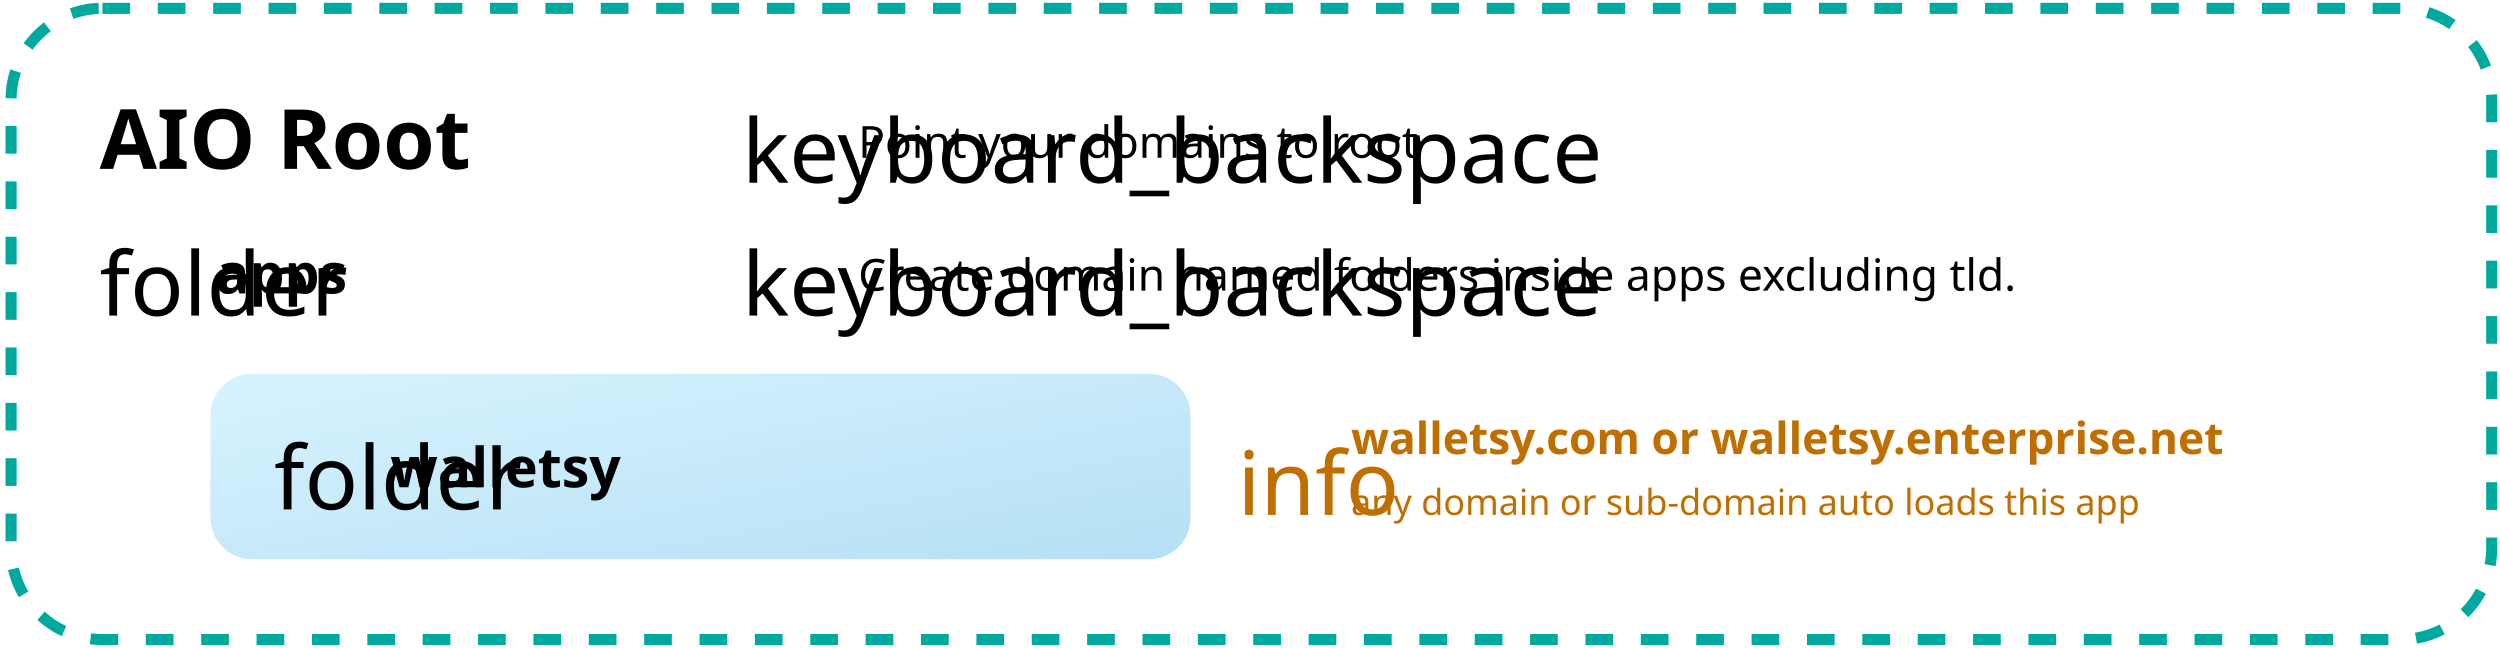
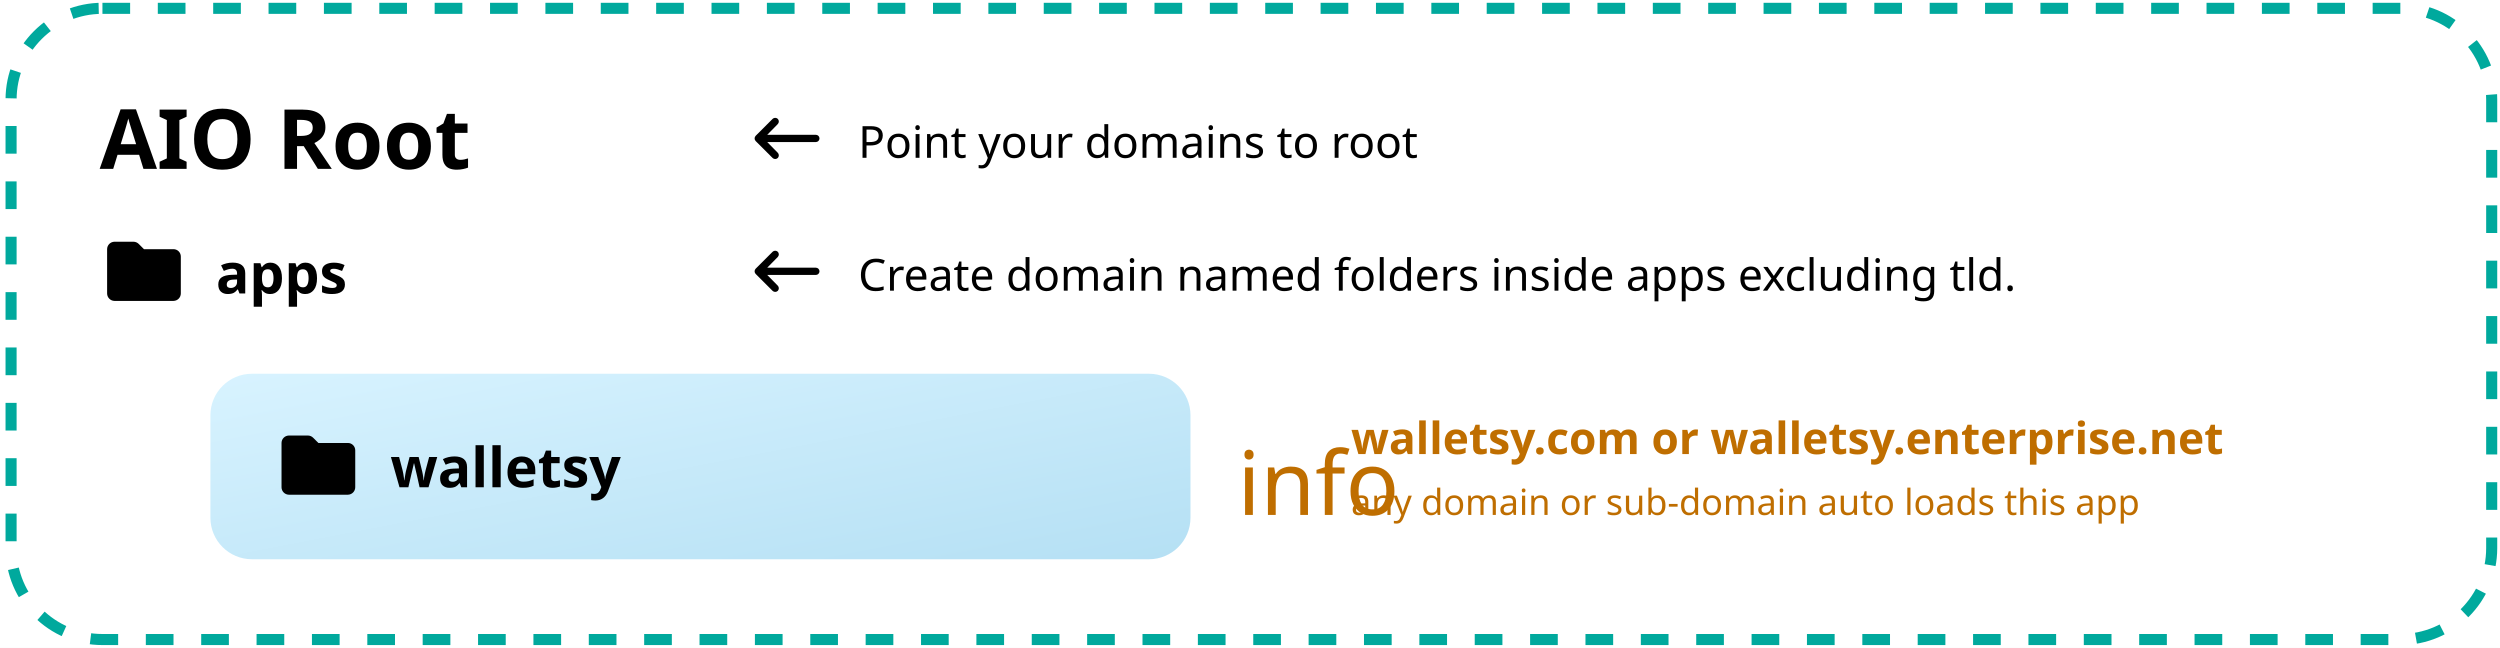
<svg xmlns="http://www.w3.org/2000/svg" width="903" height="234" viewBox="0 0 903 234">
  <defs>
    <linearGradient id="linear-gradient" x2="1" y2="0.984" gradientUnits="objectBoundingBox">
      <stop offset="0" stop-color="#d8f3ff" />
      <stop offset="1" stop-color="#b5e0f4" />
    </linearGradient>
    <clipPath id="clip-app">
      <rect width="903" height="234" />
    </clipPath>
  </defs>
  <g id="app" clip-path="url(#clip-app)">
    <rect width="903" height="234" fill="#fff" />
    <g id="Rectangle_1" data-name="Rectangle 1" transform="translate(2 1)" fill="none" stroke="#00a99d" stroke-width="4" stroke-dasharray="10 10">
      <rect width="900" height="232" rx="35" stroke="none" />
      <rect x="2" y="2" width="896" height="228" rx="33" fill="none" />
    </g>
    <rect id="Rectangle_2" data-name="Rectangle 2" width="354" height="67" rx="15" transform="translate(76 135)" fill="url(#linear-gradient)" />
    <text id="AIO_Root" data-name="AIO Root" transform="translate(36 61)" font-size="30" font-family="Poppins-SemiBold, Poppins" font-weight="600">
      <tspan x="0" y="0">AIO Root</tspan>
    </text>
-     <g id="Component_1_6" data-name="Component 1 – 6" transform="translate(36 82)">
-       <text id="apps" transform="translate(42 24)" font-size="20" font-family="Poppins-SemiBold, Poppins" font-weight="600">
+     <g id="File_Folder" data-name="File Folder" transform="translate(38.688 85)">
+       <text id="apps" transform="translate(39.313 21)" font-size="20" font-family="Poppins-SemiBold, Poppins" font-weight="600">
        <tspan x="0" y="0">apps</tspan>
      </text>
-       <text id="folder" transform="translate(0 32)" font-size="32" font-family="MaterialIconsRound-Regular, Material Icons Round">
-         <tspan x="0" y="0">folder</tspan>
-       </text>
+       <path id="Path_2" data-name="Path 2" d="M14.125-25.875a2.71,2.71,0,0,0-1.875-.812H5.313A2.7,2.7,0,0,0,2.688-24V-8A2.7,2.7,0,0,0,5.313-5.312H26.688A2.7,2.7,0,0,0,29.313-8V-21.312A2.655,2.655,0,0,0,26.688-24H16Z" transform="translate(-2.688 29)" />
    </g>
-     <g id="Component_1_7" data-name="Component 1 – 7" transform="translate(99 152)">
-       <text id="walletsy" transform="translate(42 24)" font-size="20" font-family="Poppins-SemiBold, Poppins" font-weight="600">
+     <g id="File_Folder-2" data-name="File Folder" transform="translate(101.688 155)">
+       <text id="walletsy" transform="translate(39.313 21)" font-size="20" font-family="Poppins-SemiBold, Poppins" font-weight="600">
        <tspan x="0" y="0">walletsy</tspan>
      </text>
-       <text id="folder-2" data-name="folder" transform="translate(0 32)" font-size="32" font-family="MaterialIconsRound-Regular, Material Icons Round">
-         <tspan x="0" y="0">folder</tspan>
-       </text>
+       <path id="Path_2-2" data-name="Path 2" d="M14.125-25.875a2.71,2.71,0,0,0-1.875-.812H5.313A2.7,2.7,0,0,0,2.688-24V-8A2.7,2.7,0,0,0,5.313-5.312H26.688A2.7,2.7,0,0,0,29.313-8V-21.312A2.655,2.655,0,0,0,26.688-24H16Z" transform="translate(-2.688 29)" />
    </g>
-     <g id="Component_2_2" data-name="Component 2 – 2" transform="translate(268 34)">
-       <text id="Point_your_domains_to_root" data-name="Point your domains to root" transform="translate(42 23)" font-size="16" font-family="Poppins-Regular, Poppins">
+     <g id="Component_2_2" data-name="Component 2 – 2" transform="translate(272.563 40)">
+       <text id="Point_your_domains_to_root" data-name="Point your domains to root" transform="translate(37.438 17)" font-size="16" font-family="Poppins-Regular, Poppins">
        <tspan x="0" y="0">Point your domains to root</tspan>
      </text>
-       <text id="keyboard_backspace" transform="translate(0 32)" font-size="32" font-family="MaterialIconsRound-Regular, Material Icons Round">
-         <tspan x="0" y="0">keyboard_backspace</tspan>
-       </text>
+       <path id="Path_1" data-name="Path 1" d="M26.688-17.312H9.125l3.813-3.875a1.359,1.359,0,0,0,0-1.875,1.359,1.359,0,0,0-1.875,0L4.938-16.937a1.359,1.359,0,0,0,0,1.875l6.125,6.125a1.359,1.359,0,0,0,1.875,0,1.359,1.359,0,0,0,0-1.875L9.125-14.687H26.688A1.32,1.32,0,0,0,28-16,1.32,1.32,0,0,0,26.688-17.312Z" transform="translate(-4.563 26)" />
    </g>
-     <g id="Component_2_3" data-name="Component 2 – 3" transform="translate(268 82)">
-       <text id="Create_domain_named_folders_inside_apps_excluding_tld." data-name="Create domain named folders inside apps excluding tld." transform="translate(42 6)" font-size="16" font-family="Poppins-Regular, Poppins">
+     <g id="Component_2_3" data-name="Component 2 – 3" transform="translate(272.563 88)">
+       <text id="Create_domain_named_folders_inside_apps_excluding_tld." data-name="Create domain named folders inside apps excluding tld." transform="translate(37.438)" font-size="16" font-family="Poppins-Regular, Poppins">
        <tspan x="0" y="17">Create domain named folders inside apps excluding tld.</tspan>
      </text>
-       <text id="keyboard_backspace-2" data-name="keyboard_backspace" transform="translate(0 32)" font-size="32" font-family="MaterialIconsRound-Regular, Material Icons Round">
-         <tspan x="0" y="0">keyboard_backspace</tspan>
-       </text>
+       <path id="Path_1-2" data-name="Path 1" d="M26.688-17.312H9.125l3.813-3.875a1.359,1.359,0,0,0,0-1.875,1.359,1.359,0,0,0-1.875,0L4.938-16.937a1.359,1.359,0,0,0,0,1.875l6.125,6.125a1.359,1.359,0,0,0,1.875,0,1.359,1.359,0,0,0,0-1.875L9.125-14.687H26.688A1.32,1.32,0,0,0,28-16,1.32,1.32,0,0,0,26.688-17.312Z" transform="translate(-4.563 26)" />
    </g>
    <text id="walletsy.com_or_walletsy.enterprise.net" data-name="walletsy.com or walletsy.enterprise.net" transform="translate(488 147)" fill="#bf6e00" font-size="16" font-family="Poppins-SemiBold, Poppins" font-weight="600">
      <tspan x="0" y="17">walletsy.com or walletsy.enterprise.net</tspan>
    </text>
    <text id="any_domain_or_sub-domain_auto_loads_this_app" data-name="any domain or sub-domain auto loads this app" transform="translate(488 172)" fill="#bf6e00" font-size="13" font-family="Poppins-Regular, Poppins">
      <tspan x="0" y="14">any domain or sub-domain auto loads this app</tspan>
    </text>
    <text id="info" transform="translate(447 186)" fill="#bf6e00" font-size="32" font-family="MaterialIconsRound-Regular, Material Icons Round">
      <tspan x="0" y="0">info</tspan>
    </text>
  </g>
</svg>
